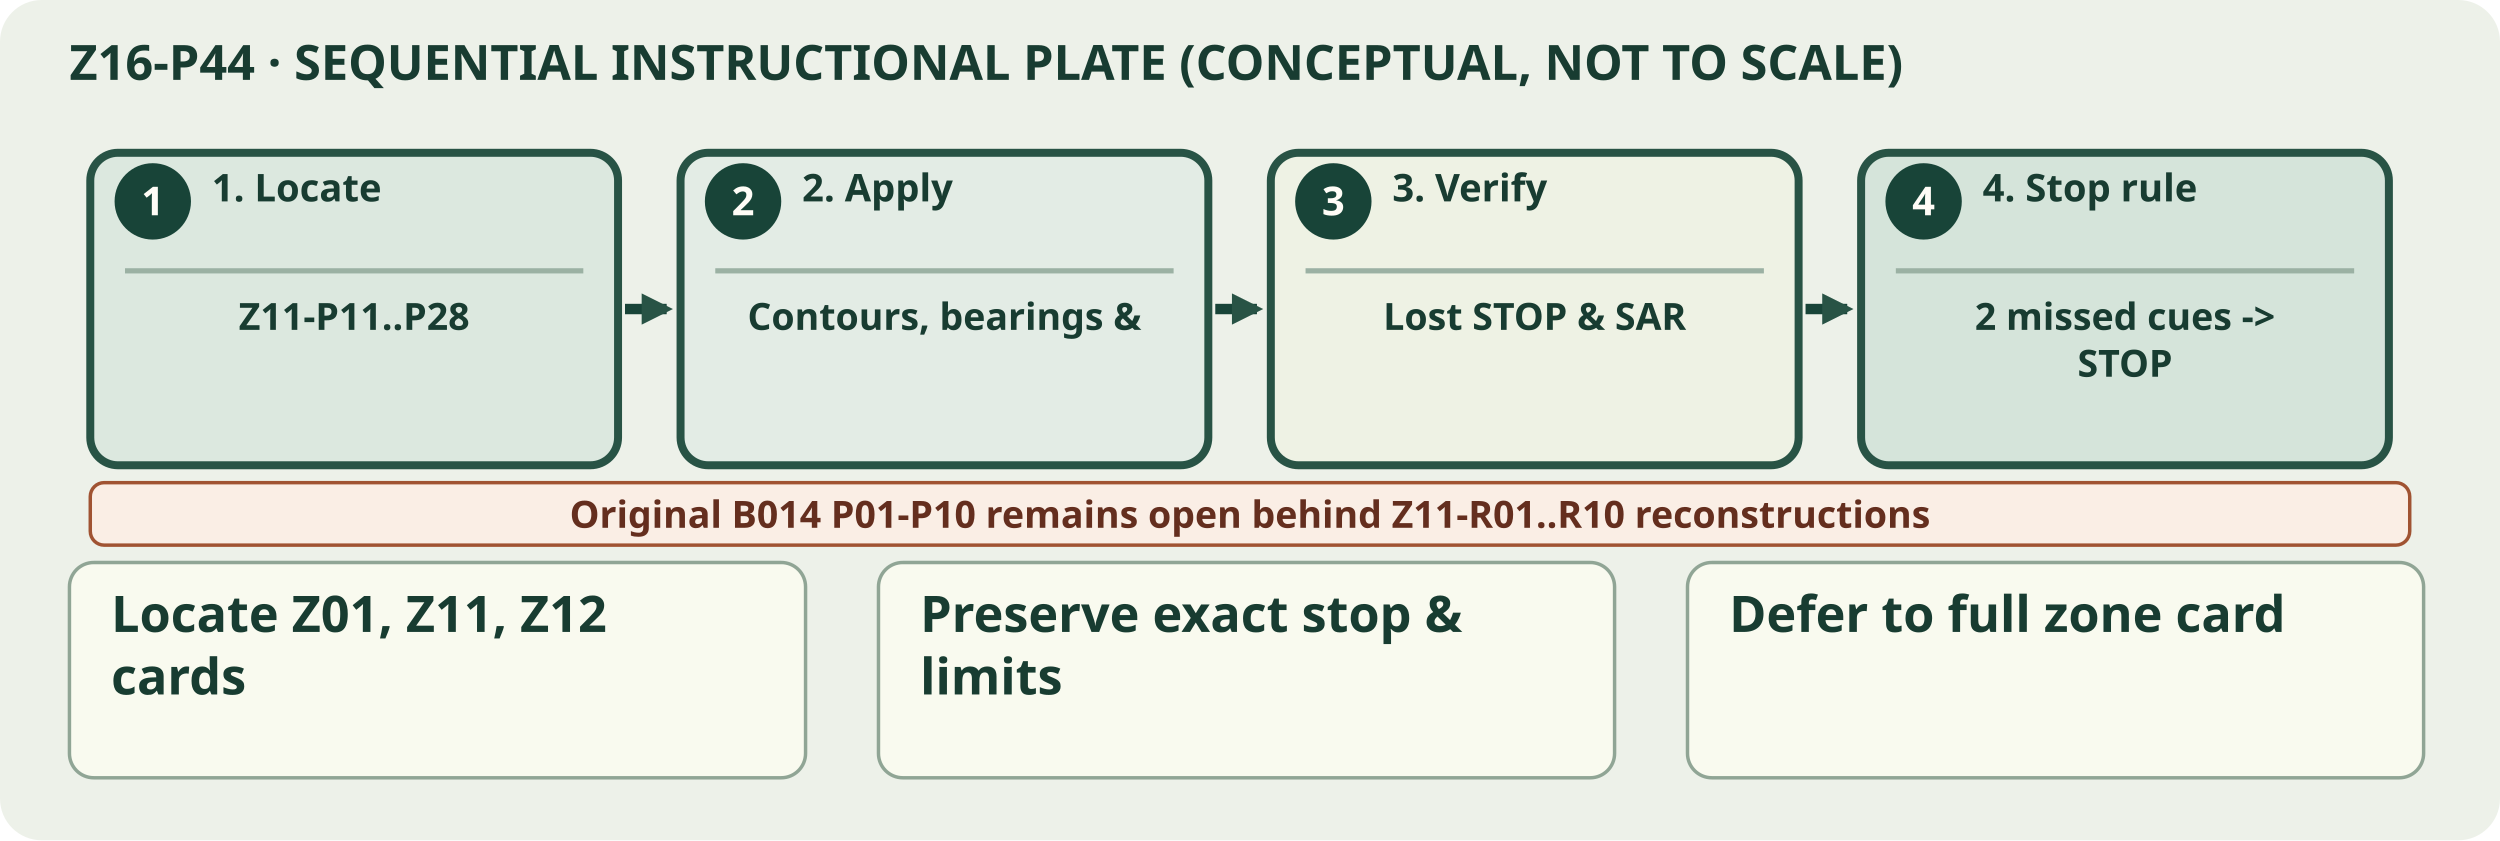
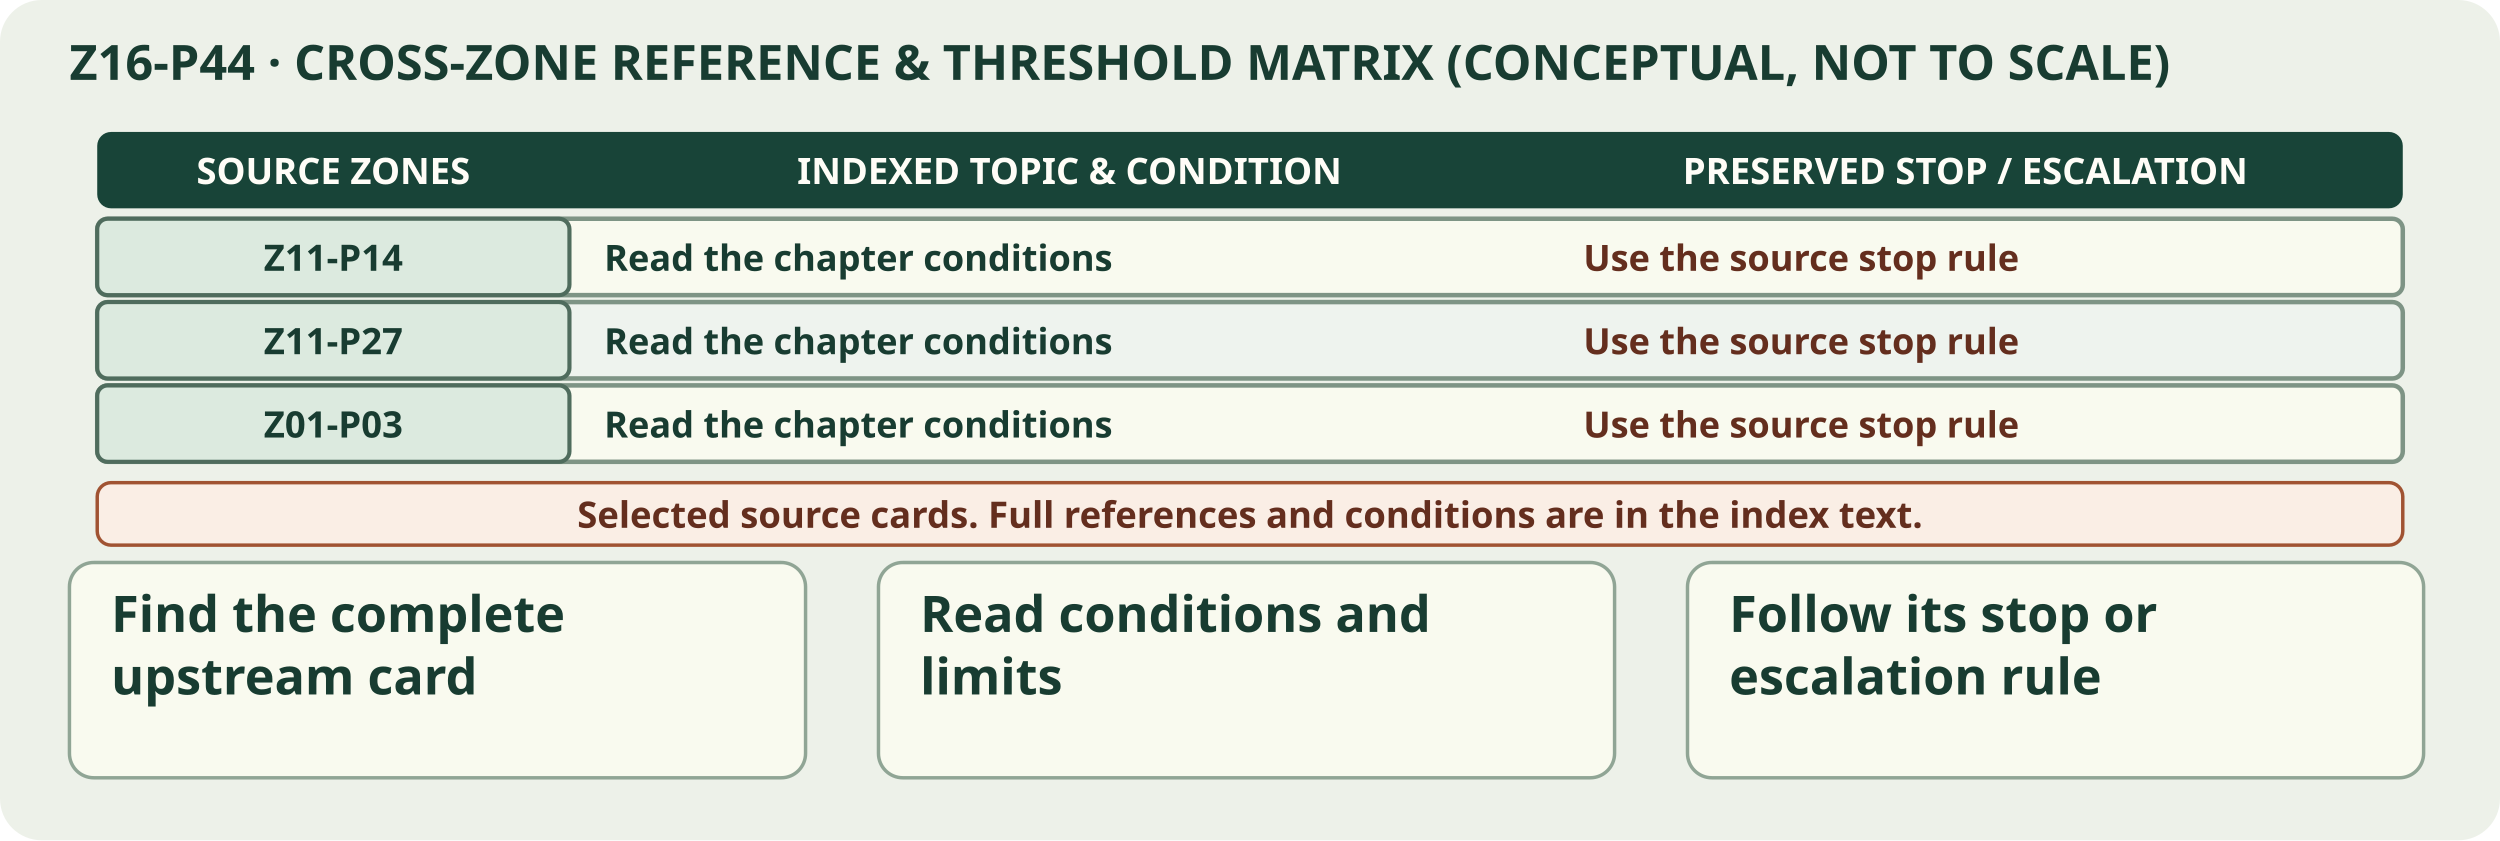
<svg xmlns="http://www.w3.org/2000/svg" viewBox="0 0 720 242" role="img" aria-labelledby="title desc">
  <defs>
    <marker id="arrow" viewBox="0 0 10 10" markerWidth="3" markerHeight="3" refX="8" refY="5" orient="auto">
      <path d="M0 0L10 5 0 10Z" fill="#285345" />
    </marker>
  </defs>
  <rect width="720" height="242" rx="12" fill="#edf1e9" />
  <g font-family="system-ui,sans-serif" font-size="14.5" font-weight="650" fill="#183c31">
-     <text x="20" y="23" font-size="14" font-weight="700" fill="#183c31" text-anchor="start">Z16-P44 · SEQUENTIAL INSTRUCTIONAL PLATE (CONCEPTUAL, NOT TO SCALE)</text>
-     <g id="sequence-plate-z16_q44-artwork">
-       <rect x="26" y="44" width="152" height="90" rx="8" fill="#dce8df" stroke="#285345" stroke-width="2.3" />
-       <circle cx="44" cy="58" r="11" fill="#184438" />
-       <text x="44" y="62" font-size="11.5" font-weight="650" fill="#fffdf7" text-anchor="middle">1</text>
-       <text x="61" y="58" font-size="11" font-weight="700" fill="#183c31" text-anchor="start">1. Locate</text>
-       <path d="M36 78h132" stroke="#9bb1a3" stroke-width="1.5" />
-       <text x="102.0" y="95.0" font-size="10.8" font-weight="600" fill="#183c31" text-anchor="middle">Z11-P11..P28</text>
-       <path d="M180 89h12" stroke="#184438" stroke-width="3" marker-end="url(#arrow)" />
-       <rect x="196" y="44" width="152" height="90" rx="8" fill="#e3ece5" stroke="#285345" stroke-width="2.3" />
-       <circle cx="214" cy="58" r="11" fill="#184438" />
-       <text x="214" y="62" font-size="11.5" font-weight="650" fill="#fffdf7" text-anchor="middle">2</text>
-       <text x="231" y="58" font-size="11" font-weight="700" fill="#183c31" text-anchor="start">2. Apply</text>
-       <path d="M206 78h132" stroke="#9bb1a3" stroke-width="1.5" />
-       <text x="272.0" y="95.0" font-size="10.8" font-weight="600" fill="#183c31" text-anchor="middle">Contours, bearings &amp;</text>
-       <path d="M350 89h12" stroke="#184438" stroke-width="3" marker-end="url(#arrow)" />
-       <rect x="366" y="44" width="152" height="90" rx="8" fill="#eef2e4" stroke="#285345" stroke-width="2.3" />
-       <circle cx="384" cy="58" r="11" fill="#184438" />
-       <text x="384" y="62" font-size="11.5" font-weight="650" fill="#fffdf7" text-anchor="middle">3</text>
-       <text x="401" y="58" font-size="11" font-weight="700" fill="#183c31" text-anchor="start">3. Verify</text>
-       <path d="M376 78h132" stroke="#9bb1a3" stroke-width="1.5" />
-       <text x="442.0" y="95.0" font-size="10.8" font-weight="600" fill="#183c31" text-anchor="middle">Lost STOP &amp; SAR</text>
-       <path d="M520 89h12" stroke="#184438" stroke-width="3" marker-end="url(#arrow)" />
-       <rect x="536" y="44" width="152" height="90" rx="8" fill="#d5e4da" stroke="#285345" stroke-width="2.3" />
-       <circle cx="554" cy="58" r="11" fill="#184438" />
-       <text x="554" y="62" font-size="11.5" font-weight="650" fill="#fffdf7" text-anchor="middle">4</text>
-       <text x="571" y="58" font-size="11" font-weight="700" fill="#183c31" text-anchor="start">4. Stop rule</text>
-       <path d="M546 78h132" stroke="#9bb1a3" stroke-width="1.5" />
-       <text x="612.0" y="95.0" font-size="10.8" font-weight="600" fill="#183c31" text-anchor="middle">2 missed cues -&gt;</text>
-       <text x="612.0" y="108.5" font-size="10.8" font-weight="600" fill="#183c31" text-anchor="middle">STOP</text>
-       <rect x="26" y="139" width="668" height="18" rx="4" fill="#faeee5" stroke="#a05332" />
-       <text x="360" y="152" font-size="10.8" font-weight="650" fill="#642e1e" text-anchor="middle">Original B014 P01-P10 remains open behind Z11-R01..R10 reconstructions</text>
+     <text x="20" y="23" font-size="14" font-weight="700" fill="#183c31" text-anchor="start">Z16-P44 · CROSS-ZONE REFERENCE &amp; THRESHOLD MATRIX (CONCEPTUAL, NOT TO SCALE)</text>
+     <g id="atlas-crossref-v01_source_index-artwork">
+       <rect x="28" y="38" width="664" height="22" rx="4" fill="#184438" />
+       <text x="96" y="53" font-size="10.5" font-weight="650" fill="#fffdf7" text-anchor="middle">SOURCE ZONES</text>
+       <text x="308" y="53" font-size="10.5" font-weight="650" fill="#fffdf7" text-anchor="middle">INDEXED TOPIC &amp; CONDITION</text>
+       <text x="566" y="53" font-size="10.5" font-weight="650" fill="#fffdf7" text-anchor="middle">PRESERVED STOP / ESCALATION</text>
+       <rect x="28" y="63" width="664" height="22" rx="3" fill="#f9faef" stroke="#7e9485" stroke-width="1.3" />
+       <rect x="28" y="63" width="136" height="22" rx="3" fill="#dceadf" stroke="#4f6c5d" stroke-width="1.2" />
+       <text x="96" y="78" font-size="10.5" font-weight="650" fill="#183c31" text-anchor="middle">Z11-P14</text>
+       <text x="174" y="78" font-size="10.4" font-weight="650" fill="#183c31" text-anchor="start">Read the chapter conditions</text>
+       <text x="456" y="78" font-size="10.4" font-weight="650" fill="#642e1e" text-anchor="start">Use the source stop rule</text>
+       <rect x="28" y="87" width="664" height="22" rx="3" fill="#eef3ee" stroke="#7e9485" stroke-width="1.3" />
+       <rect x="28" y="87" width="136" height="22" rx="3" fill="#dceadf" stroke="#4f6c5d" stroke-width="1.2" />
+       <text x="96" y="102" font-size="10.5" font-weight="650" fill="#183c31" text-anchor="middle">Z11-P27</text>
+       <text x="174" y="102" font-size="10.4" font-weight="650" fill="#183c31" text-anchor="start">Read the chapter conditions</text>
+       <text x="456" y="102" font-size="10.4" font-weight="650" fill="#642e1e" text-anchor="start">Use the source stop rule</text>
+       <rect x="28" y="111" width="664" height="22" rx="3" fill="#f9faef" stroke="#7e9485" stroke-width="1.3" />
+       <rect x="28" y="111" width="136" height="22" rx="3" fill="#dceadf" stroke="#4f6c5d" stroke-width="1.2" />
+       <text x="96" y="126" font-size="10.5" font-weight="650" fill="#183c31" text-anchor="middle">Z01-P03</text>
+       <text x="174" y="126" font-size="10.4" font-weight="650" fill="#183c31" text-anchor="start">Read the chapter conditions</text>
+       <text x="456" y="126" font-size="10.4" font-weight="650" fill="#642e1e" text-anchor="start">Use the source stop rule</text>
+       <rect x="28" y="139" width="664" height="18" rx="4" fill="#faeee5" stroke="#a05332" />
+       <text x="360" y="152" font-size="10.5" font-weight="650" fill="#642e1e" text-anchor="middle">Selected source cards. Full references and conditions are in the index text.</text>
    </g>
    <g id="stage-panels">
      <rect x="20" y="162" width="212" height="62" rx="7" fill="#f9faef" stroke="#90a595" />
-       <text x="32" y="182" font-size="14.5" font-weight="650" fill="#183c31" text-anchor="start">Locate Z01, Z11, Z12</text>
-       <text x="32" y="200" font-size="14.5" font-weight="650" fill="#183c31" text-anchor="start">cards</text>
+       <text x="32" y="182" font-size="14.5" font-weight="650" fill="#183c31" text-anchor="start">Find the complete</text>
+       <text x="32" y="200" font-size="14.5" font-weight="650" fill="#183c31" text-anchor="start">upstream card</text>
      <rect x="253" y="162" width="212" height="62" rx="7" fill="#f9faef" stroke="#90a595" />
-       <text x="265" y="182" font-size="14.5" font-weight="650" fill="#183c31" text-anchor="start">Preserve exact stop &amp;</text>
+       <text x="265" y="182" font-size="14.5" font-weight="650" fill="#183c31" text-anchor="start">Read conditions and</text>
      <text x="265" y="200" font-size="14.5" font-weight="650" fill="#183c31" text-anchor="start">limits</text>
      <rect x="486" y="162" width="212" height="62" rx="7" fill="#f9faef" stroke="#90a595" />
-       <text x="498" y="182" font-size="14.5" font-weight="650" fill="#183c31" text-anchor="start">Defer to full zone card</text>
+       <text x="498" y="182" font-size="14.5" font-weight="650" fill="#183c31" text-anchor="start">Follow its stop or</text>
+       <text x="498" y="200" font-size="14.5" font-weight="650" fill="#183c31" text-anchor="start">escalation rule</text>
    </g>
  </g>
</svg>
